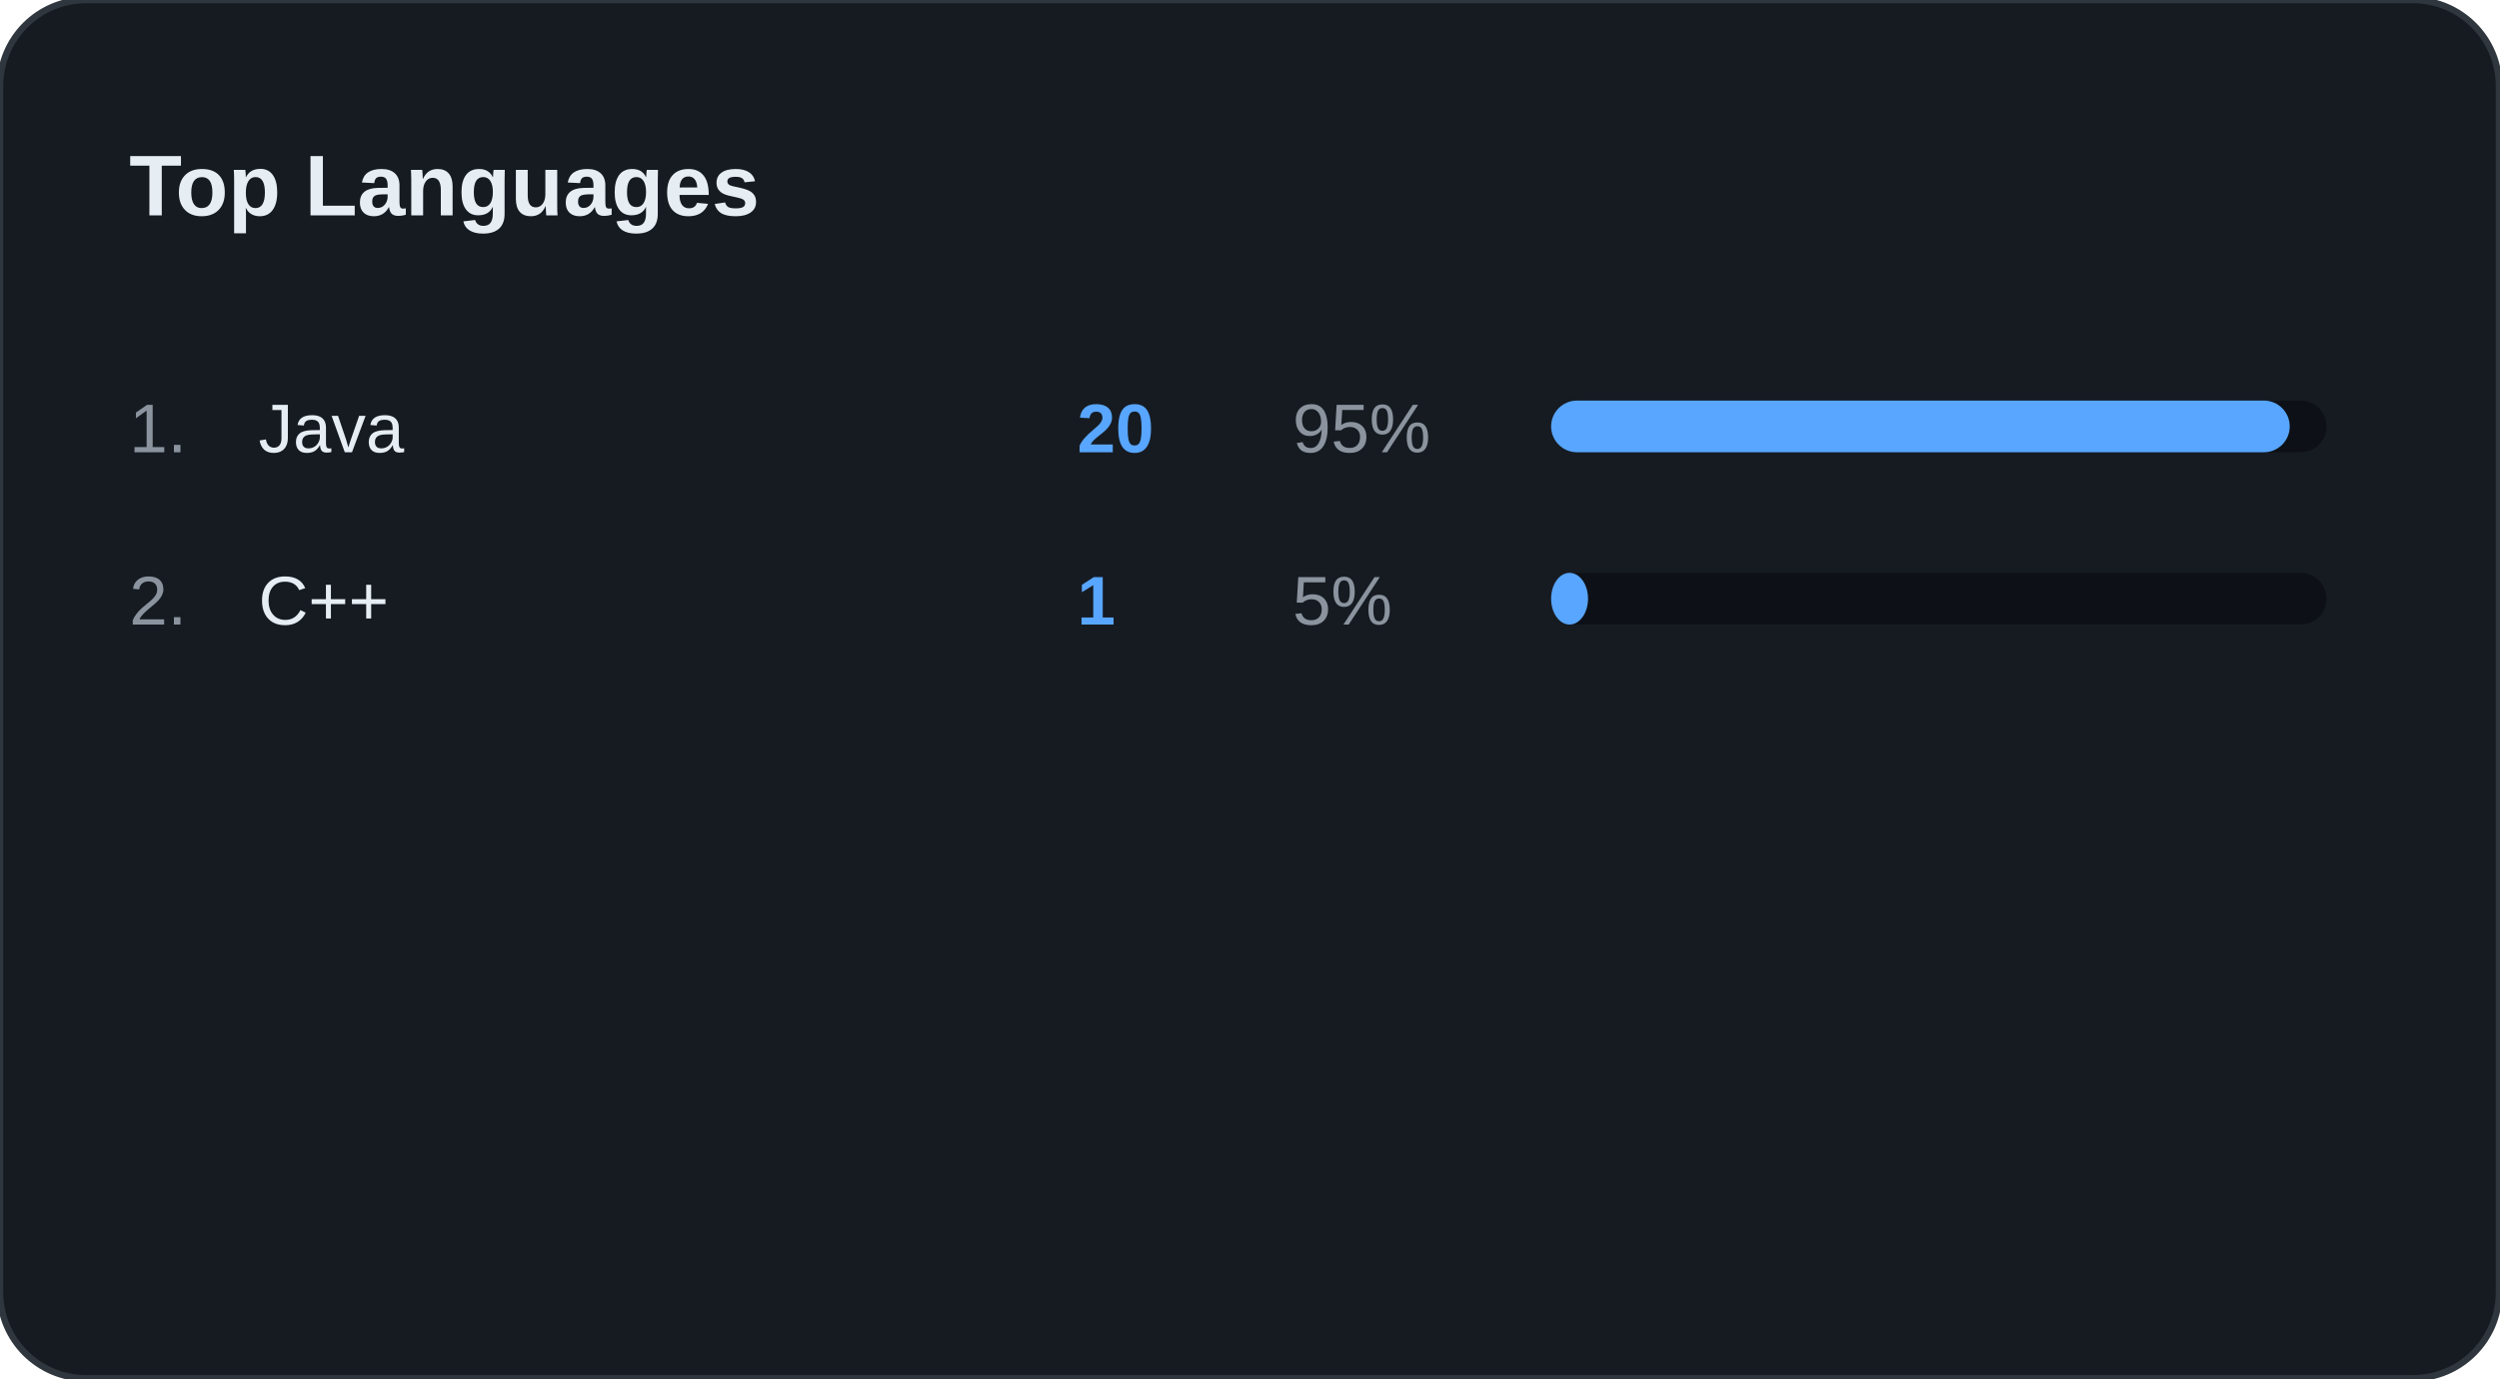
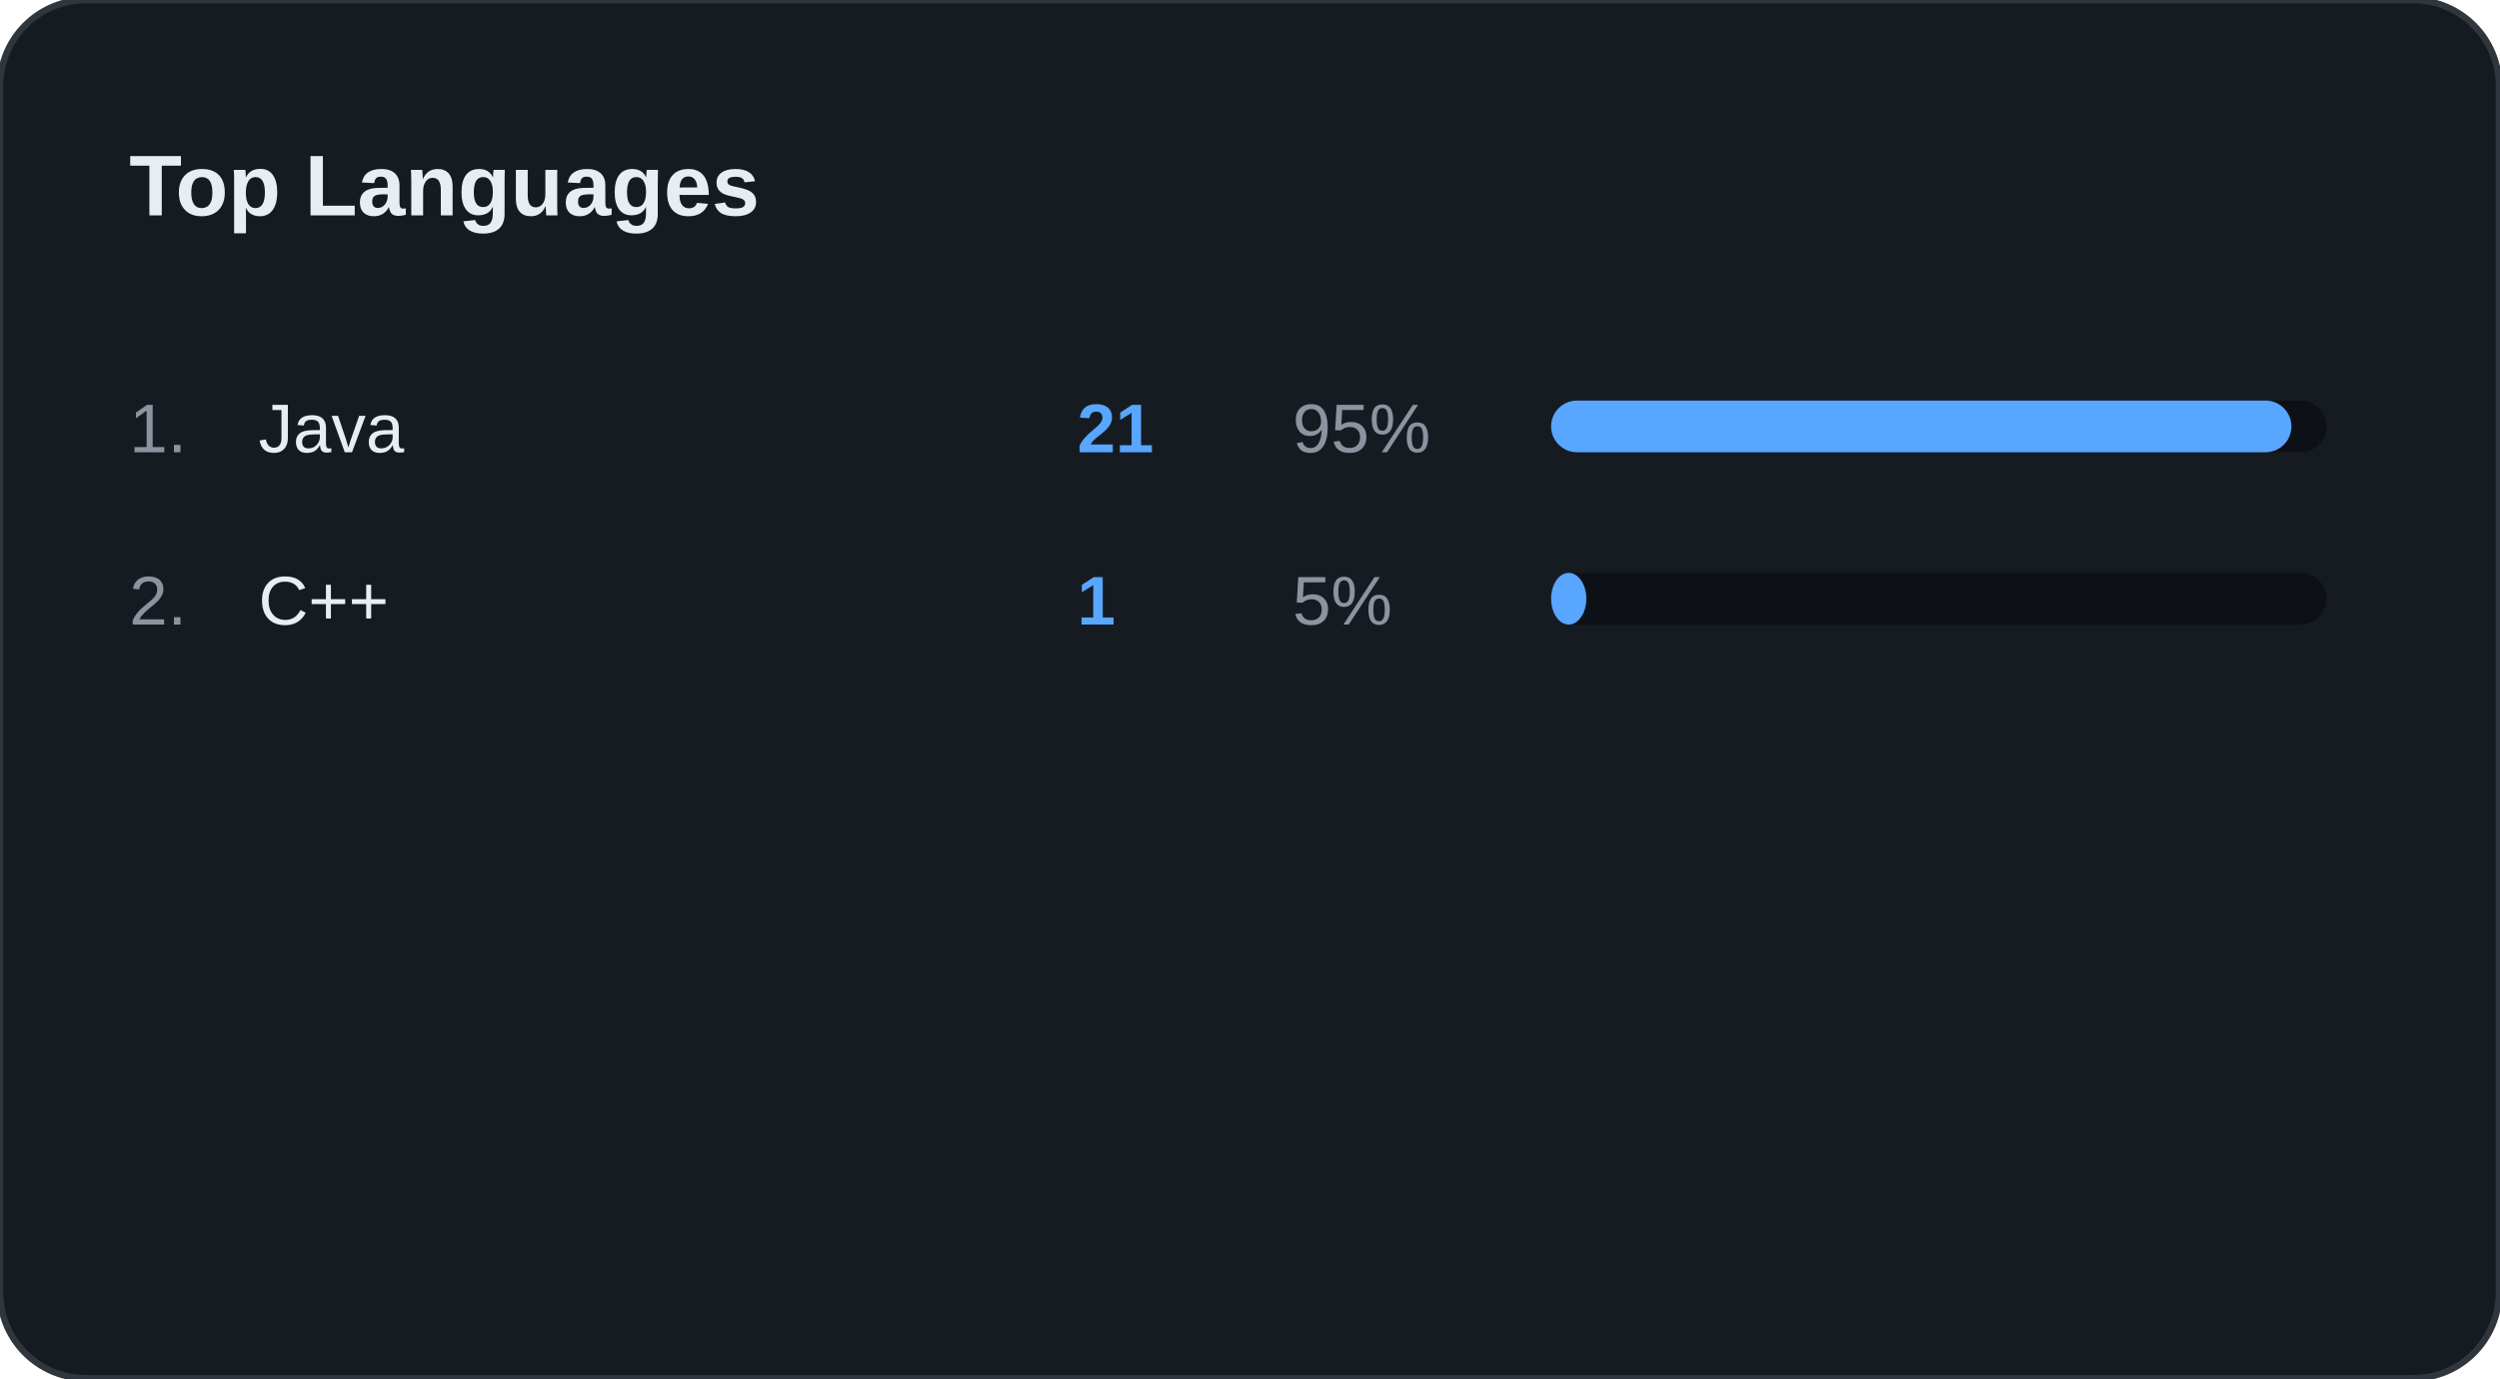
<svg xmlns="http://www.w3.org/2000/svg" width="100%" viewBox="0 0 580 320" preserveAspectRatio="xMidYMid meet">
  <rect width="580" height="320" rx="20" fill="#161B22" stroke="#30363D" stroke-width="1.5" />
  <text x="30" y="50" font-family="Segoe UI, Arial, sans-serif" font-size="20" font-weight="bold" fill="#E6EDF3">Top Languages</text>
  <text x="30" y="105" font-family="Segoe UI, Arial, sans-serif" font-size="16" fill="#8B949E">1.</text>
  <text x="60" y="105" font-family="Segoe UI, Arial, sans-serif" font-size="16" fill="#E6EDF3">Java</text>
-   <text x="250" y="105" font-family="Segoe UI, Arial, sans-serif" font-size="16" font-weight="bold" fill="#58A6FF">20</text>
+   <text x="250" y="105" font-family="Segoe UI, Arial, sans-serif" font-size="16" font-weight="bold" fill="#58A6FF">21</text>
  <text x="300" y="105" font-family="Segoe UI, Arial, sans-serif" font-size="16" fill="#8B949E">95%</text>
  <rect x="360" y="93" width="180" height="12" rx="6" fill="#0D1117" />
-   <rect x="360" y="93" width="171.429" height="12" rx="6" fill="#58A6FF" />
+   <rect x="360" y="93" width="171.818" height="12" rx="6" fill="#58A6FF" />
  <text x="30" y="145" font-family="Segoe UI, Arial, sans-serif" font-size="16" fill="#8B949E">2.</text>
  <text x="60" y="145" font-family="Segoe UI, Arial, sans-serif" font-size="16" fill="#E6EDF3">C++</text>
  <text x="250" y="145" font-family="Segoe UI, Arial, sans-serif" font-size="16" font-weight="bold" fill="#58A6FF">1</text>
  <text x="300" y="145" font-family="Segoe UI, Arial, sans-serif" font-size="16" fill="#8B949E">5%</text>
  <rect x="360" y="133" width="180" height="12" rx="6" fill="#0D1117" />
-   <rect x="360" y="133" width="8.571" height="12" rx="6" fill="#58A6FF" />
+   <rect x="360" y="133" width="8.182" height="12" rx="6" fill="#58A6FF" />
</svg>
